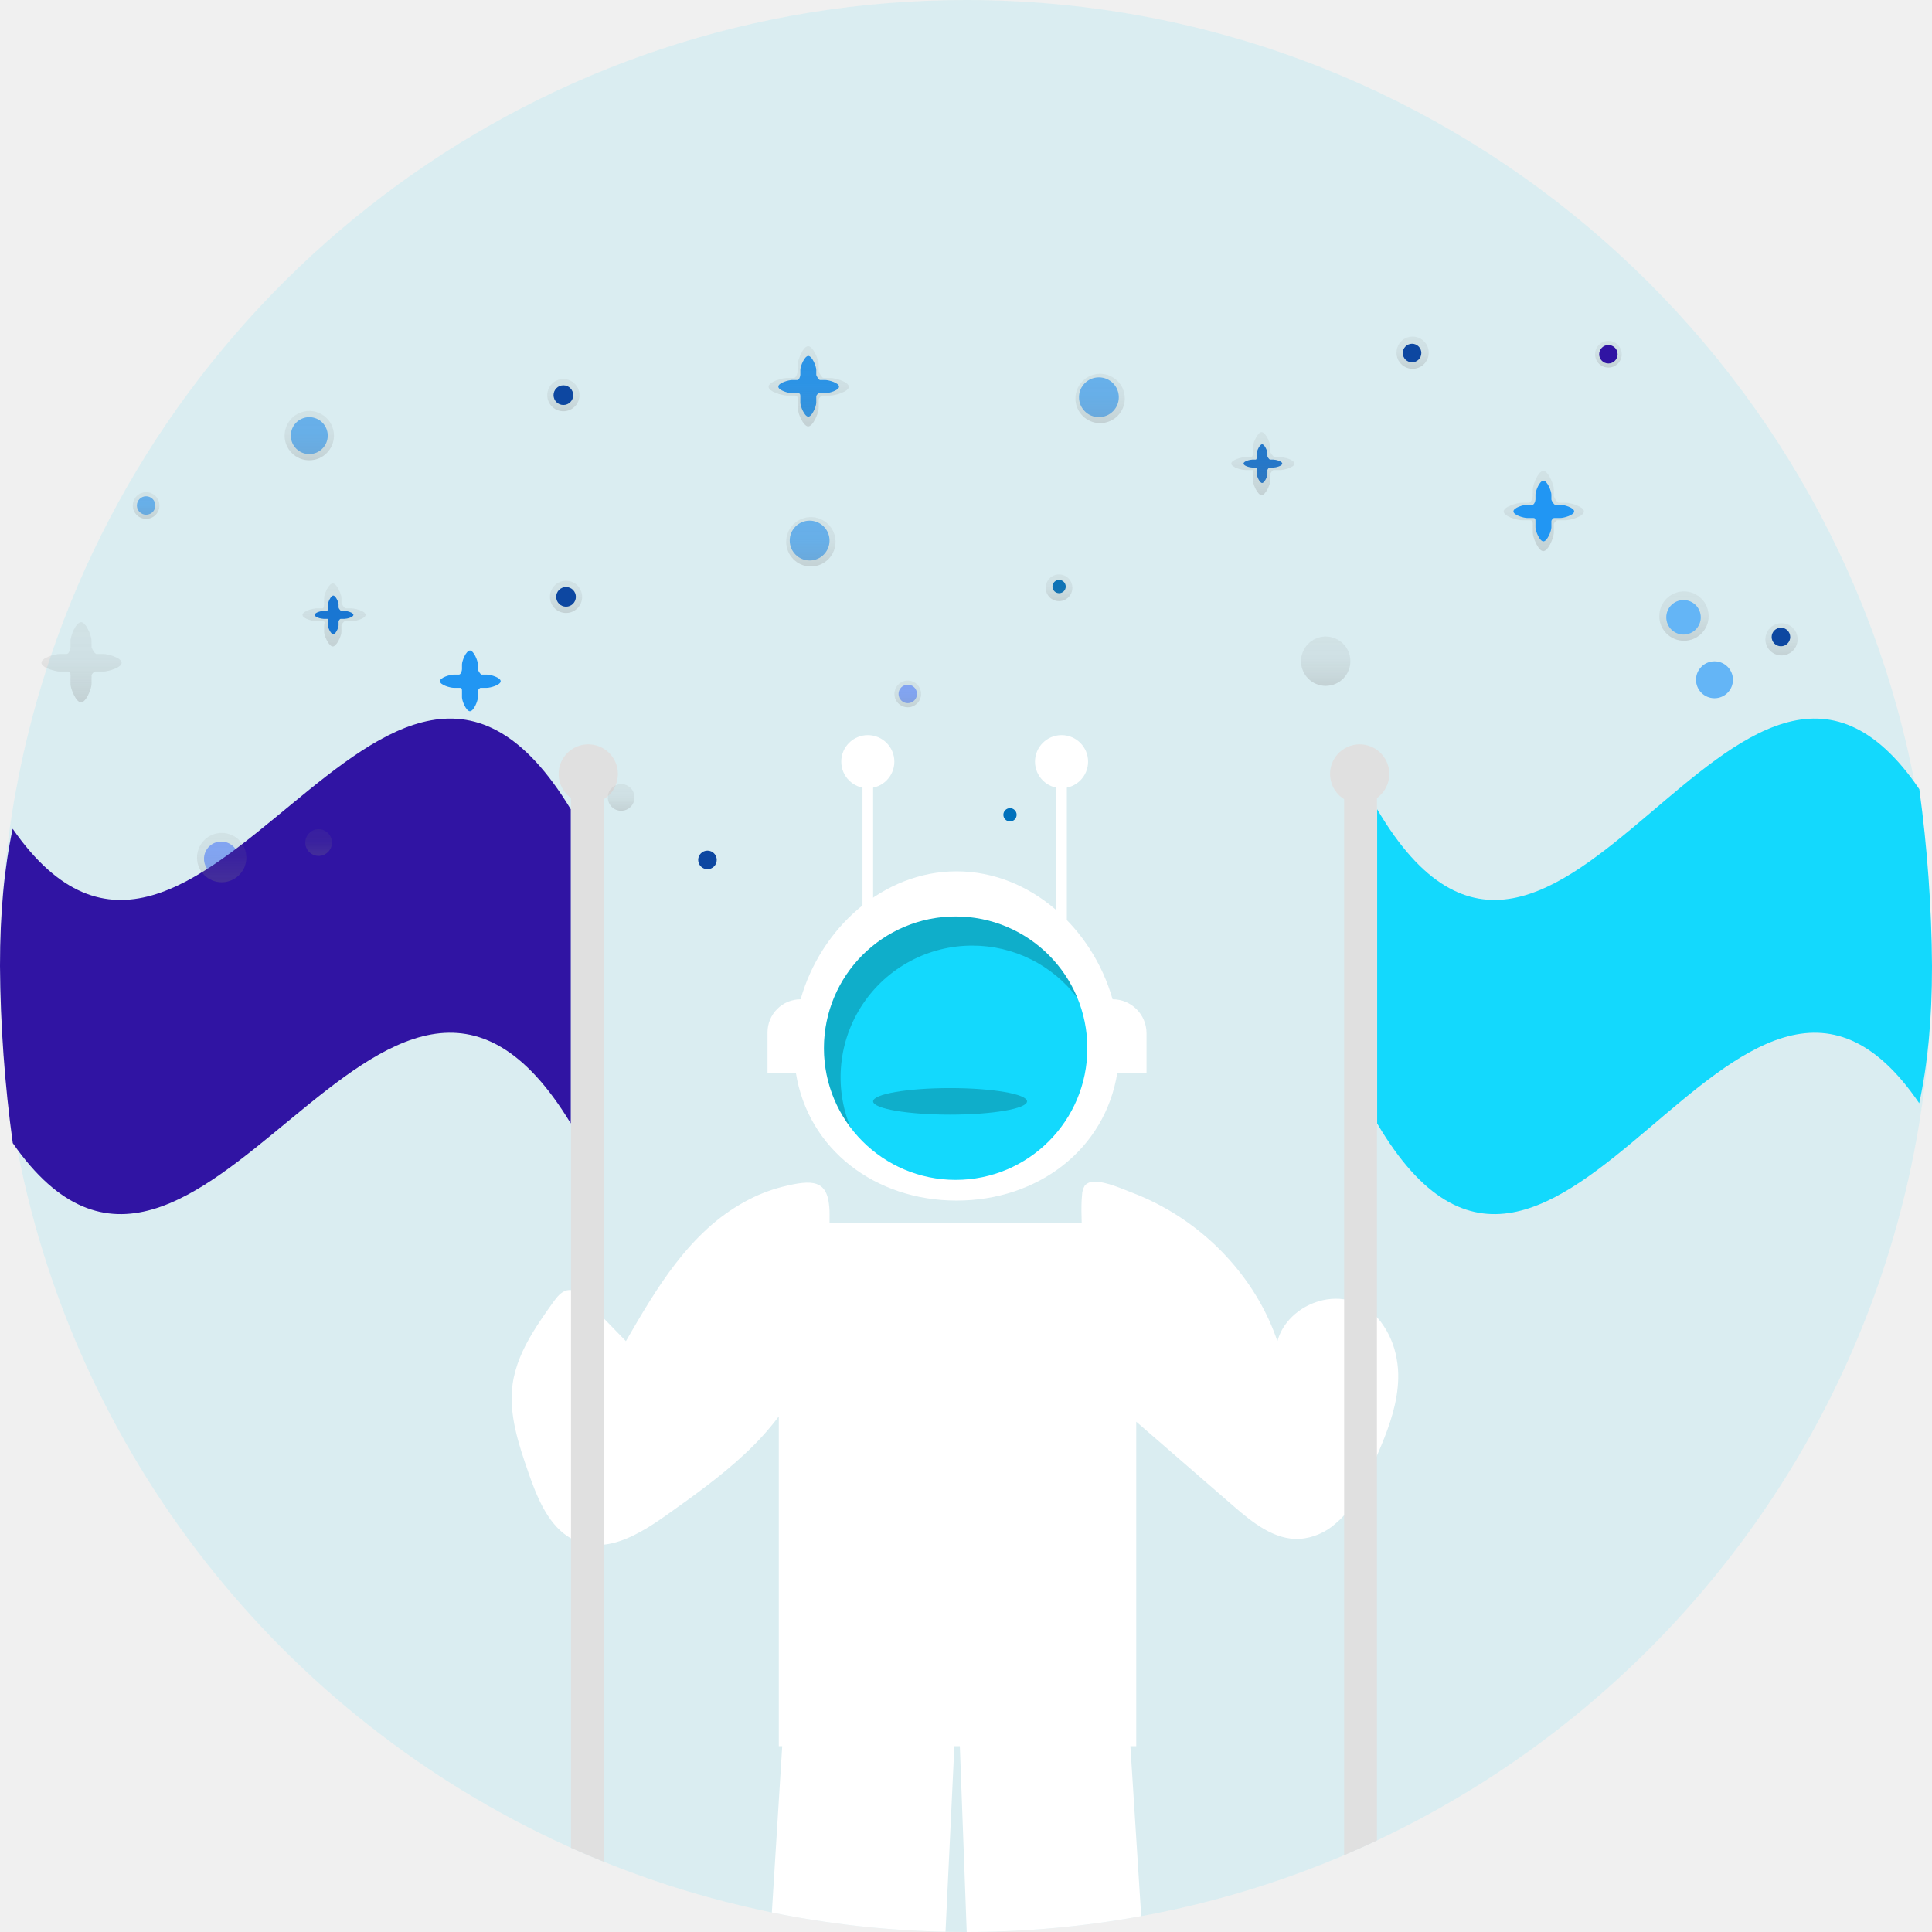
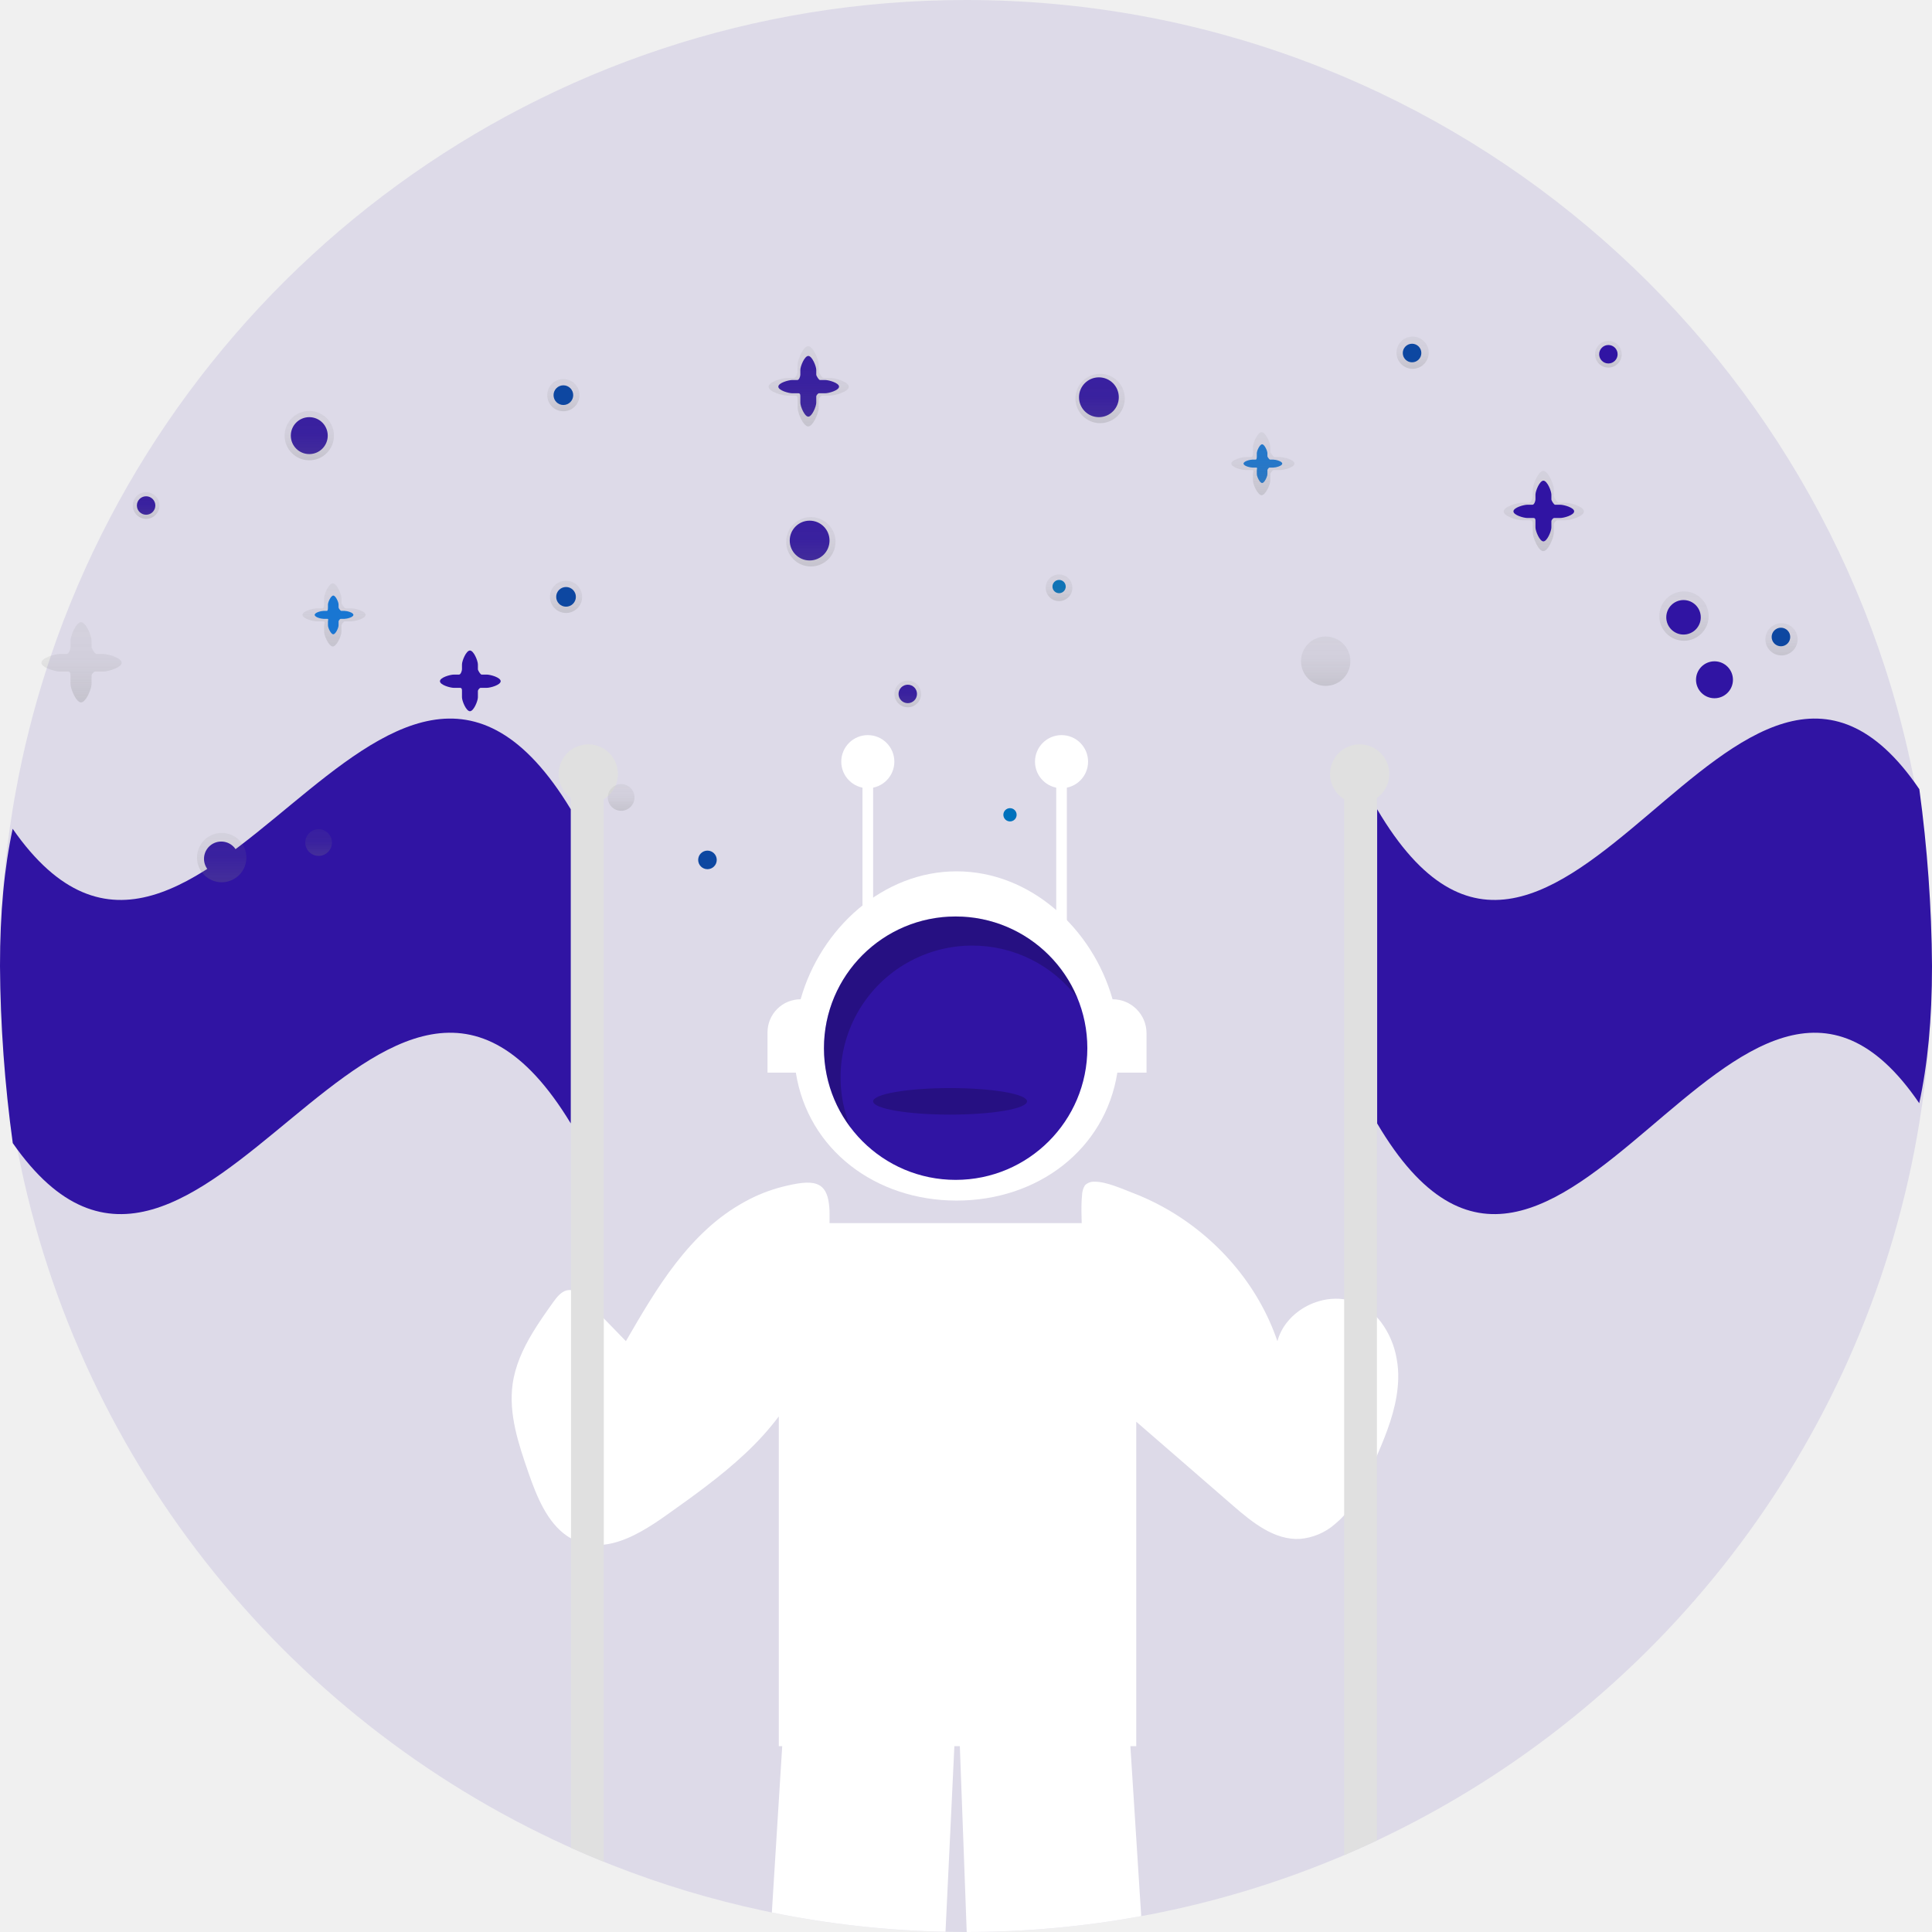
<svg xmlns="http://www.w3.org/2000/svg" xmlns:xlink="http://www.w3.org/1999/xlink" id="f38d0f94-23a8-43eb-bb93-93e646a606c4" data-name="Layer 1" width="728" height="728" viewBox="0 0 728 728">
  <defs>
    <linearGradient id="b4bc5a12-d6f7-4a10-a970-041eb55f3dba" x1="266.721" y1="350.676" x2="266.721" y2="320.446" gradientUnits="userSpaceOnUse">
      <stop offset="0" stop-color="gray" stop-opacity="0.25" />
      <stop offset="0.535" stop-color="gray" stop-opacity="0.12" />
      <stop offset="1" stop-color="gray" stop-opacity="0.1" />
    </linearGradient>
    <linearGradient id="ae34416f-00d0-4d82-8898-13bc62cda4de" x1="540.721" y1="246.676" x2="540.721" y2="216.446" xlink:href="#b4bc5a12-d6f7-4a10-a970-041eb55f3dba" />
    <linearGradient id="bde9d0e3-086e-46a5-9e57-bf92b8f5f234" x1="817.721" y1="293.676" x2="817.721" y2="263.446" xlink:href="#b4bc5a12-d6f7-4a10-a970-041eb55f3dba" />
    <linearGradient id="e5c97b0b-d48e-4d7a-8016-8b86435e36e1" x1="361.871" y1="329.598" x2="361.871" y2="305.824" xlink:href="#b4bc5a12-d6f7-4a10-a970-041eb55f3dba" />
    <linearGradient id="b7d08f71-43f4-4095-96c9-baffa43401dc" x1="711.871" y1="272.598" x2="711.871" y2="248.824" xlink:href="#b4bc5a12-d6f7-4a10-a970-041eb55f3dba" />
    <linearGradient id="bd97b392-9aa7-4641-a6bd-725bd7d7b3ea" x1="212.288" y1="154.969" x2="212.288" y2="142.826" xlink:href="#b4bc5a12-d6f7-4a10-a970-041eb55f3dba" />
    <linearGradient id="ab242aa7-1e8a-4fd9-95e1-036c1d8cfb39" x1="213.288" y1="230.969" x2="213.288" y2="218.826" xlink:href="#b4bc5a12-d6f7-4a10-a970-041eb55f3dba" />
    <linearGradient id="acf55f84-2ff0-4661-973d-4119980e8f20" x1="532.288" y1="138.969" x2="532.288" y2="126.826" xlink:href="#b4bc5a12-d6f7-4a10-a970-041eb55f3dba" />
    <linearGradient id="e392fd56-72db-404c-ac12-80f62311fe79" x1="671.288" y1="246.969" x2="671.288" y2="234.826" xlink:href="#b4bc5a12-d6f7-4a10-a970-041eb55f3dba" />
    <linearGradient id="a46793a6-8246-4f43-a66c-aed8341e26e7" x1="634.538" y1="241.447" x2="634.538" y2="222.849" xlink:href="#b4bc5a12-d6f7-4a10-a970-041eb55f3dba" />
    <linearGradient id="e7927ba0-d558-4723-9031-baaf232641ce" x1="499.538" y1="258.447" x2="499.538" y2="239.849" xlink:href="#b4bc5a12-d6f7-4a10-a970-041eb55f3dba" />
    <linearGradient id="f982fd36-4051-48fb-a2e1-9a6411673f03" x1="414.538" y1="159.447" x2="414.538" y2="140.849" xlink:href="#b4bc5a12-d6f7-4a10-a970-041eb55f3dba" />
    <linearGradient id="b3a76323-2446-4deb-97ae-598e028debf8" x1="305.538" y1="213.447" x2="305.538" y2="194.849" xlink:href="#b4bc5a12-d6f7-4a10-a970-041eb55f3dba" />
    <linearGradient id="e8208f6a-bbdd-4349-9414-f8993ce71372" x1="116.538" y1="173.447" x2="116.538" y2="154.849" xlink:href="#b4bc5a12-d6f7-4a10-a970-041eb55f3dba" />
    <linearGradient id="ab778f5f-949d-41ad-be50-420f48bd634e" x1="83.538" y1="332.447" x2="83.538" y2="313.849" xlink:href="#b4bc5a12-d6f7-4a10-a970-041eb55f3dba" />
    <linearGradient id="a0f4e28c-8c99-44cf-a4be-c2a5344d6d11" x1="606.058" y1="138.508" x2="606.058" y2="128.456" xlink:href="#b4bc5a12-d6f7-4a10-a970-041eb55f3dba" />
    <linearGradient id="afffbbaf-5aff-400b-a5c4-b8b5c923de1d" x1="342.058" y1="266.508" x2="342.058" y2="256.456" xlink:href="#b4bc5a12-d6f7-4a10-a970-041eb55f3dba" />
    <linearGradient id="f7e49974-8afd-4091-abd4-7aabcd1b0071" x1="55.058" y1="195.508" x2="55.058" y2="185.456" xlink:href="#b4bc5a12-d6f7-4a10-a970-041eb55f3dba" />
    <linearGradient id="bb03fb0f-bdf6-44b2-8f81-e92a2a453cde" x1="120.058" y1="322.508" x2="120.058" y2="312.456" xlink:href="#b4bc5a12-d6f7-4a10-a970-041eb55f3dba" />
    <linearGradient id="bac93885-8e57-4c9e-9b9d-56bf7bd46f01" x1="234.058" y1="305.508" x2="234.058" y2="295.456" xlink:href="#b4bc5a12-d6f7-4a10-a970-041eb55f3dba" />
    <linearGradient id="a1705377-2f9f-4436-b0f8-d595ef03a295" x1="399.058" y1="226.508" x2="399.058" y2="216.456" xlink:href="#b4bc5a12-d6f7-4a10-a970-041eb55f3dba" />
  </defs>
-   <path d="M964,450a365.939,365.939,0,0,1-4.81,59.32c-.26,1.62-.54,3.24-.83,4.86-20.84,117.17-97.75,214.96-202,264.62-.5.24-1.01.48-1.52.72q-6.105,2.88-12.35,5.54c-1.12.47-2.23.94-3.36,1.4a361.014,361.014,0,0,1-69.93,20.97c-1.06.21-2.12.4-3.18.59A365.283,365.283,0,0,1,600.27,814h-1.01c-1.96,0-3.92-.02-5.87-.07-.37,0-.74,0-1.11-.02a365.116,365.116,0,0,1-65.44-7.26c-1.05-.22-2.1-.44-3.15-.67a359.579,359.579,0,0,1-56.82-17.1c-1.13-.43-2.24-.88-3.36-1.34q-6.24-2.505-12.35-5.26c-.51-.23-1.02-.46-1.52-.69-107.29-48.73-186.76-148-208-267.41-.29-1.62-.57-3.24-.83-4.86a368.101,368.101,0,0,1-.04-118.38c.36-2.25.75-4.51,1.17-6.75a358.92,358.92,0,0,1,11.7-46.44q.75-2.325,1.53-4.65C303.87,189.42,439.86,86,600,86c178.56,0,327.09,128.58,358.06,298.19.42,2.24.81,4.5,1.17,6.75A366.12,366.12,0,0,1,964,450Z" transform="translate(-236 -86)" fill="#13d9fd" opacity="0.1" />
-   <path d="M546.894,229.189h-1.942c-.395,0-1.373-1.552-1.373-1.997v-1.804c0-1.408-1.592-5.269-3-5.269s-3,3.862-3,5.269v1.804c0,.635-.49,1.997-1.089,1.997h-1.942c-1.408,0-5.269,1.092-5.269,2.5s3.862,2.5,5.269,2.5h2.315c.733,0,.715.754.715,1.138v2.406c0,1.408,1.592,5.269,3,5.269s3-3.862,3-5.269v-2.406c0-.319.644-1.138.999-1.138h2.315c1.408,0,5.269-1.092,5.269-2.5S548.302,229.189,546.894,229.189Z" transform="translate(-236 -86)" fill="#2196f3" />
+   <path d="M964,450a365.939,365.939,0,0,1-4.81,59.32c-.26,1.62-.54,3.24-.83,4.86-20.84,117.17-97.75,214.96-202,264.62-.5.24-1.01.48-1.52.72q-6.105,2.88-12.35,5.54c-1.12.47-2.23.94-3.36,1.4a361.014,361.014,0,0,1-69.93,20.97c-1.06.21-2.12.4-3.18.59A365.283,365.283,0,0,1,600.27,814h-1.01c-1.96,0-3.92-.02-5.87-.07-.37,0-.74,0-1.11-.02a365.116,365.116,0,0,1-65.44-7.26c-1.05-.22-2.1-.44-3.15-.67a359.579,359.579,0,0,1-56.82-17.1c-1.13-.43-2.24-.88-3.36-1.34q-6.24-2.505-12.35-5.26c-.51-.23-1.02-.46-1.52-.69-107.29-48.73-186.76-148-208-267.41-.29-1.62-.57-3.24-.83-4.86a368.101,368.101,0,0,1-.04-118.38c.36-2.25.75-4.51,1.17-6.75a358.92,358.92,0,0,1,11.7-46.44q.75-2.325,1.53-4.65C303.87,189.42,439.86,86,600,86c178.56,0,327.09,128.58,358.06,298.19.42,2.24.81,4.5,1.17,6.75A366.12,366.12,0,0,1,964,450Z" transform="translate(-236 -86)" fill="#3014a3" opacity="0.1" />
+   <path d="M546.894,229.189h-1.942c-.395,0-1.373-1.552-1.373-1.997v-1.804c0-1.408-1.592-5.269-3-5.269s-3,3.862-3,5.269v1.804c0,.635-.49,1.997-1.089,1.997h-1.942c-1.408,0-5.269,1.092-5.269,2.5s3.862,2.5,5.269,2.5h2.315c.733,0,.715.754.715,1.138v2.406c0,1.408,1.592,5.269,3,5.269s3-3.862,3-5.269v-2.406c0-.319.644-1.138.999-1.138h2.315c1.408,0,5.269-1.092,5.269-2.5S548.302,229.189,546.894,229.189Z" transform="translate(-236 -86)" fill="#3014a3" />
  <path d="M274.876,332.428h-2.565c-.522,0-1.814-2.05-1.814-2.639v-2.383c0-1.86-2.104-6.961-3.963-6.961s-3.963,5.101-3.963,6.961v2.383c0,.838-.647,2.639-1.439,2.639h-2.565c-1.86,0-6.961,1.443-6.961,3.303s5.101,3.303,6.961,3.303h3.059c.969,0,.945.996.945,1.504v3.178c0,1.86,2.104,6.961,3.963,6.961s3.963-5.101,3.963-6.961v-3.178c0-.421.85-1.504,1.32-1.504h3.059c1.86,0,6.961-1.443,6.961-3.303S276.735,332.428,274.876,332.428Z" transform="translate(-236 -86)" fill="url(#b4bc5a12-d6f7-4a10-a970-041eb55f3dba)" />
  <path d="M548.876,228.428h-2.565c-.522,0-1.814-2.05-1.814-2.639v-2.383c0-1.86-2.104-6.961-3.963-6.961s-3.963,5.101-3.963,6.961v2.383c0,.838-.647,2.639-1.439,2.639h-2.565c-1.86,0-6.961,1.443-6.961,3.303s5.101,3.303,6.961,3.303h3.059c.969,0,.945.996.945,1.504v3.178c0,1.86,2.104,6.961,3.963,6.961s3.963-5.101,3.963-6.961v-3.178c0-.421.85-1.504,1.32-1.504h3.059c1.86,0,6.961-1.443,6.961-3.303S550.735,228.428,548.876,228.428Z" transform="translate(-236 -86)" fill="url(#ae34416f-00d0-4d82-8898-13bc62cda4de)" />
  <path d="M825.876,275.428h-2.565c-.522,0-1.814-2.05-1.814-2.639v-2.383c0-1.86-2.104-6.961-3.963-6.961s-3.963,5.101-3.963,6.961v2.383c0,.838-.647,2.639-1.439,2.639h-2.565c-1.86,0-6.961,1.443-6.961,3.303s5.101,3.303,6.961,3.303h3.059c.969,0,.945.996.945,1.504v3.178c0,1.86,2.104,6.961,3.963,6.961s3.963-5.101,3.963-6.961v-3.178c0-.421.85-1.504,1.32-1.504h3.059c1.86,0,6.961-1.443,6.961-3.303S827.735,275.428,825.876,275.428Z" transform="translate(-236 -86)" fill="url(#bde9d0e3-086e-46a5-9e57-bf92b8f5f234)" />
  <path d="M715.805,259.189h-1.237c-.252,0-.989-.979-.989-1.263v-1.15c0-.897-1.103-3.358-2-3.358s-2,2.461-2,3.358v1.15c0,.404-.023,1.263-.404,1.263h-1.237c-.897,0-3.358.603-3.358,1.5s2.461,1.5,3.358,1.5h1.476c.467,0,.166.677.166.922v1.533c0,.897,1.103,3.358,2,3.358s2-2.461,2-3.358V263.111c0-.203.524-.922.75-.922h1.476c.897,0,3.358-.603,3.358-1.5S716.702,259.189,715.805,259.189Z" transform="translate(-236 -86)" fill="#1976d2" />
  <path d="M368.284,315.231h-2.017c-.411,0-1.612-1.596-1.612-2.058v-1.874c0-1.462-1.798-5.474-3.26-5.474s-3.26,4.012-3.26,5.474v1.874c0,.659-.037,2.058-.659,2.058h-2.017c-1.462,0-5.474.983-5.474,2.445s4.012,2.445,5.474,2.445h2.405c.762,0,.271,1.104.271,1.503v2.499c0,1.462,1.798,5.474,3.26,5.474s3.26-4.012,3.26-5.474V321.624c0-.331.854-1.503,1.223-1.503h2.405c1.462,0,5.474-.983,5.474-2.445S369.746,315.231,368.284,315.231Z" transform="translate(-236 -86)" fill="url(#e5c97b0b-d48e-4d7a-8016-8b86435e36e1)" />
  <path d="M718.284,258.231h-2.017c-.411,0-1.612-1.596-1.612-2.058v-1.874c0-1.462-1.798-5.474-3.26-5.474s-3.26,4.012-3.26,5.474v1.874c0,.659-.037,2.058-.659,2.058h-2.017c-1.462,0-5.474.983-5.474,2.445s4.012,2.445,5.474,2.445h2.405c.762,0,.271,1.104.271,1.503v2.499c0,1.462,1.798,5.474,3.26,5.474s3.26-4.012,3.26-5.474V264.624c0-.331.854-1.503,1.223-1.503h2.405c1.462,0,5.474-.983,5.474-2.445S719.746,258.231,718.284,258.231Z" transform="translate(-236 -86)" fill="url(#b7d08f71-43f4-4095-96c9-baffa43401dc)" />
  <path d="M365.805,316.189h-1.237c-.252,0-.989-.979-.989-1.263v-1.15c0-.897-1.103-3.358-2-3.358s-2,2.461-2,3.358v1.15c0,.404-.023,1.263-.404,1.263h-1.237c-.897,0-3.358.603-3.358,1.5s2.461,1.5,3.358,1.5h1.476c.467,0,.166.677.166.922v1.533c0,.897,1.103,3.358,2,3.358s2-2.461,2-3.358V320.111c0-.203.524-.922.75-.922h1.476c.897,0,3.358-.603,3.358-1.5S366.702,316.189,365.805,316.189Z" transform="translate(-236 -86)" fill="#1976d2" />
-   <circle cx="414.079" cy="149.689" r="7.5" fill="#64b5f6" />
+   <circle cx="414.079" cy="149.689" r="7.5" fill="#3014a3" />
  <circle cx="399.079" cy="221.023" r="2.5" fill="#0071bc" />
-   <circle cx="116.538" cy="164.148" r="6.958" fill="#64b5f6" />
-   <circle cx="55.058" cy="190.482" r="3.479" fill="#64b5f6" />
-   <circle cx="342.058" cy="261.482" r="3.479" fill="#82a9ff" />
-   <circle cx="83.371" cy="323.606" r="6.5" fill="#82a9ff" />
+   <circle cx="116.538" cy="164.148" r="6.958" fill="#3014a3" />
+   <circle cx="55.058" cy="190.482" r="3.479" fill="#3014a3" />
+   <circle cx="342.058" cy="261.482" r="3.479" fill="#3014a3" />
+   <circle cx="83.371" cy="323.606" r="6.5" fill="#3014a3" />
  <circle cx="212.288" cy="148.898" r="6.072" fill="url(#bd97b392-9aa7-4641-a6bd-725bd7d7b3ea)" />
  <circle cx="213.288" cy="224.898" r="6.072" fill="url(#ab242aa7-1e8a-4fd9-95e1-036c1d8cfb39)" />
  <circle cx="532.288" cy="132.898" r="6.072" fill="url(#acf55f84-2ff0-4661-973d-4119980e8f20)" />
  <circle cx="671.288" cy="240.898" r="6.072" fill="url(#e392fd56-72db-404c-ac12-80f62311fe79)" />
  <circle cx="212.288" cy="148.898" r="3.708" fill="#0d47a1" />
-   <circle cx="305.079" cy="203.689" r="7.5" fill="#64b5f6" />
+   <circle cx="305.079" cy="203.689" r="7.5" fill="#3014a3" />
  <path d="M762.87,605.58c-.24,8.8-3.1,17.21-6.51,25.38-.5,1.2-1.01,2.39-1.52,3.57q-.795,1.8-1.59,3.6c-2.78,6.28-5.62,12.65-10,17.94-.25.3-.5.6-.76.89a31.239,31.239,0,0,1-3.36,3.25,22.984,22.984,0,0,1-13.35,5.67c-9.54.5-17.81-6.15-25.03-12.42Q687.835,642.27,674.92,631.05c-2.96-2.56-10.14-8.79-10.77-9.34V743.97h-2.21l1.32,20.71,2.76,43.34A365.283,365.283,0,0,1,600.27,814l-1.82-49.25-.52-14.03-.25-6.75h-2.06l-.18,3.67-.81,17.11-2.35,49.16a365.116,365.116,0,0,1-65.44-7.26l2.61-41.91,1.3-20.77h-1.29V619.73a108.32,108.32,0,0,1-12.72,14.04c-9.06,8.5-19.38,15.89-29.53,23.09-6.16,4.37-13.17,8.88-20.34,10.61a26.281,26.281,0,0,1-3.36.59,20.401,20.401,0,0,1-9.35-1.01,18.63,18.63,0,0,1-3-1.38c-.53-.29-1.03-.6-1.52-.93-7.49-5.11-11.43-14.91-14.52-23.82-3.74-10.8-7.54-22.11-5.95-33.43.97-6.85,3.83-13.14,7.41-19.11,2.43-4.05,5.19-7.95,7.92-11.77,1.31-1.83,2.89-3.81,4.98-4.37h.01l.15-.03a3.972,3.972,0,0,1,.77-.11,6.145,6.145,0,0,1,.75.02c2.09.25,3.86,1.92,5.37,3.47q3.495,3.6,6.98,7.19,1.68,1.725,3.36,3.45c.18.19.36.38.55.57,1.48,1.52,2.95,3.04,4.43,4.56,2.89-4.99,5.8-10.01,8.87-14.92,6.24-10,13.14-19.54,21.81-27.47a72.412,72.412,0,0,1,14.21-10.2,59.706,59.706,0,0,1,14.13-5.59c5.68-1.42,9.91-2.07,12.81-1.05,2.28.8,3.74,2.65,4.43,5.98a.296.296,0,0,1,.02.1,27.974,27.974,0,0,1,.46,5.35c0,1.11,0,2.22-.01,3.34H643.6c-.09-2.88-.17-6.04-.02-8.69.03-.64.08-1.25.14-1.82a7.546,7.546,0,0,1,1.08-3.73,4.727,4.727,0,0,1,3.69-1.38c4.38-.06,10.71,2.85,13.81,4.01a90.926,90.926,0,0,1,12.62,5.88c19.54,10.94,35.22,28.95,42.42,50.22a19.552,19.552,0,0,1,3.7-7.21,22.33,22.33,0,0,1,3.97-3.86,24.348,24.348,0,0,1,7.94-4,22.426,22.426,0,0,1,6.18-.95,19.832,19.832,0,0,1,3.36.22,18.985,18.985,0,0,1,5.21,1.53,22.579,22.579,0,0,1,7.14,5.24c.54.58,1.04,1.18,1.52,1.8a32.144,32.144,0,0,1,5.92,13.85A35.798,35.798,0,0,1,762.87,605.58Z" transform="translate(-236 -86)" fill="#fff" />
  <path d="M655.223,462.536h0c-7.537-26.653-30.989-48.206-58.77-48.206s-51.232,21.552-58.769,48.206h0a12.476,12.476,0,0,0-12.476,12.476V490.183h10.673c4.596,28.99,29.962,48.206,60.572,48.206s55.976-19.215,60.573-48.206h10.995V475.334A12.798,12.798,0,0,0,655.223,462.536Z" transform="translate(-236 -86)" fill="#fff" />
-   <circle cx="360.099" cy="394.967" r="49.624" fill="#13d9fd" />
+   <circle cx="360.099" cy="394.967" r="49.624" fill="#3014a3" />
  <path d="M759.5,377.64a11.08,11.08,0,0,1-2.13,6.55,10.909,10.909,0,0,1-2.44,2.45.548.548,0,0,1-.09.07V779.52q-6.105,2.88-12.35,5.54V387.14a11.159,11.159,0,1,1,17.01-9.5Z" transform="translate(-236 -86)" fill="#e0e0e0" />
-   <path d="M964,450c0,20.239-1.64,37.088-4.81,51.705C891.103,401.646,823.017,624.976,754.93,509.32V390.94c68.1,115.679,136.2-107.761,204.3-7.557A519.223,519.223,0,0,1,964,450Z" transform="translate(-236 -86)" fill="#13d9fd" />
+   <path d="M964,450c0,20.239-1.64,37.088-4.81,51.705C891.103,401.646,823.017,624.976,754.93,509.32V390.94c68.1,115.679,136.2-107.761,204.3-7.557A519.223,519.223,0,0,1,964,450Z" transform="translate(-236 -86)" fill="#3014a3" />
  <path d="M468.83,377.64a11.023,11.023,0,0,1-3.77,8.34,10.264,10.264,0,0,1-1.55,1.16v400.4q-6.24-2.505-12.35-5.26V386.71a.548.548,0,0,1-.09-.07,10.909,10.909,0,0,1-2.44-2.45,11.161,11.161,0,1,1,20.2-6.55Z" transform="translate(-236 -86)" fill="#e0e0e0" />
  <path d="M451.07,390.94q0,59.19,0,118.38c-70.087-115.732-140.173,107.968-210.26,7.418A515.229,515.229,0,0,1,236,450c0-20.146,1.63-37.023,4.77-51.7C310.87,498.993,380.97,275.186,451.07,390.94Z" transform="translate(-236 -86)" fill="#3014a3" />
  <path d="M602.363,442.306a49.542,49.542,0,0,1,39.617,19.745,49.625,49.625,0,1,0-85.498,48.795,49.633,49.633,0,0,1,45.881-68.54Z" transform="translate(-236 -86)" opacity="0.2" />
-   <path d="M419.394,340.189h-1.942c-.395,0-1.373-1.552-1.373-1.997v-1.804c0-1.408-1.592-5.269-3-5.269s-3,3.862-3,5.269v1.804c0,.635-.49,1.997-1.089,1.997h-1.942c-1.408,0-5.269,1.092-5.269,2.5s3.862,2.5,5.269,2.5h2.315c.733,0,.715.754.715,1.138v2.406c0,1.408,1.592,5.269,3,5.269s3-3.862,3-5.269v-2.406c0-.319.644-1.138.999-1.138h2.315c1.408,0,5.269-1.092,5.269-2.5S420.802,340.189,419.394,340.189Z" transform="translate(-236 -86)" fill="#2196f3" />
+   <path d="M419.394,340.189h-1.942c-.395,0-1.373-1.552-1.373-1.997v-1.804c0-1.408-1.592-5.269-3-5.269s-3,3.862-3,5.269v1.804c0,.635-.49,1.997-1.089,1.997h-1.942c-1.408,0-5.269,1.092-5.269,2.5s3.862,2.5,5.269,2.5h2.315c.733,0,.715.754.715,1.138v2.406c0,1.408,1.592,5.269,3,5.269s3-3.862,3-5.269v-2.406c0-.319.644-1.138.999-1.138h2.315c1.408,0,5.269-1.092,5.269-2.5S420.802,340.189,419.394,340.189Z" transform="translate(-236 -86)" fill="#3014a3" />
  <circle cx="266.579" cy="324.023" r="3.5" fill="#0d47a1" />
-   <circle cx="646.038" cy="256.148" r="6.958" fill="#64b5f6" />
+   <circle cx="646.038" cy="256.148" r="6.958" fill="#3014a3" />
  <circle cx="380.579" cy="307.023" r="2.5" fill="#0071bc" />
  <circle cx="213.288" cy="224.898" r="3.708" fill="#0d47a1" />
-   <path d="M823.894,276.189h-1.942c-.395,0-1.373-1.552-1.373-1.997v-1.804c0-1.408-1.592-5.269-3-5.269s-3,3.862-3,5.269v1.804c0,.635-.49,1.997-1.089,1.997h-1.942c-1.408,0-5.269,1.092-5.269,2.5s3.862,2.5,5.269,2.5h2.315c.733,0,.715.754.715,1.138v2.406c0,1.408,1.592,5.269,3,5.269s3-3.862,3-5.269v-2.406c0-.319.644-1.138.999-1.138h2.315c1.408,0,5.269-1.092,5.269-2.5S825.302,276.189,823.894,276.189Z" transform="translate(-236 -86)" fill="#2196f3" />
+   <path d="M823.894,276.189h-1.942c-.395,0-1.373-1.552-1.373-1.997v-1.804c0-1.408-1.592-5.269-3-5.269s-3,3.862-3,5.269v1.804c0,.635-.49,1.997-1.089,1.997h-1.942c-1.408,0-5.269,1.092-5.269,2.5s3.862,2.5,5.269,2.5h2.315c.733,0,.715.754.715,1.138v2.406c0,1.408,1.592,5.269,3,5.269s3-3.862,3-5.269v-2.406c0-.319.644-1.138.999-1.138h2.315c1.408,0,5.269-1.092,5.269-2.5S825.302,276.189,823.894,276.189Z" transform="translate(-236 -86)" fill="#3014a3" />
  <circle cx="671.079" cy="240.023" r="3.5" fill="#0d47a1" />
  <circle cx="532.079" cy="133.023" r="3.5" fill="#0d47a1" />
  <circle cx="634.538" cy="232.148" r="9.299" fill="url(#a46793a6-8246-4f43-a66c-aed8341e26e7)" />
  <circle cx="499.538" cy="249.148" r="9.299" fill="url(#e7927ba0-d558-4723-9031-baaf232641ce)" />
  <circle cx="414.538" cy="150.148" r="9.299" fill="url(#f982fd36-4051-48fb-a2e1-9a6411673f03)" />
  <circle cx="305.538" cy="204.148" r="9.299" fill="url(#b3a76323-2446-4deb-97ae-598e028debf8)" />
  <circle cx="116.538" cy="164.148" r="9.299" fill="url(#e8208f6a-bbdd-4349-9414-f8993ce71372)" />
  <circle cx="83.538" cy="323.148" r="9.299" fill="url(#ab778f5f-949d-41ad-be50-420f48bd634e)" />
  <circle cx="606.058" cy="133.482" r="5.026" fill="url(#a0f4e28c-8c99-44cf-a4be-c2a5344d6d11)" />
  <circle cx="342.058" cy="261.482" r="5.026" fill="url(#afffbbaf-5aff-400b-a5c4-b8b5c923de1d)" />
  <circle cx="55.058" cy="190.482" r="5.026" fill="url(#f7e49974-8afd-4091-abd4-7aabcd1b0071)" />
  <circle cx="120.058" cy="317.482" r="5.026" fill="url(#bb03fb0f-bdf6-44b2-8f81-e92a2a453cde)" />
  <circle cx="234.058" cy="300.482" r="5.026" fill="url(#bac93885-8e57-4c9e-9b9d-56bf7bd46f01)" />
  <circle cx="399.058" cy="221.482" r="5.026" fill="url(#a1705377-2f9f-4436-b0f8-d595ef03a295)" />
  <circle cx="606.058" cy="133.482" r="3.479" fill="#3014a3" />
-   <circle cx="634.371" cy="232.606" r="6.5" fill="#64b5f6" />
+   <circle cx="634.371" cy="232.606" r="6.5" fill="#3014a3" />
  <ellipse cx="358" cy="415" rx="29" ry="5" opacity="0.2" />
  <rect x="325" y="287" width="4" height="63" fill="#fff" />
  <rect x="398" y="292" width="4" height="63" fill="#fff" />
  <circle cx="327" cy="287" r="10" fill="#fff" />
  <circle cx="400" cy="287" r="10" fill="#fff" />
</svg>
